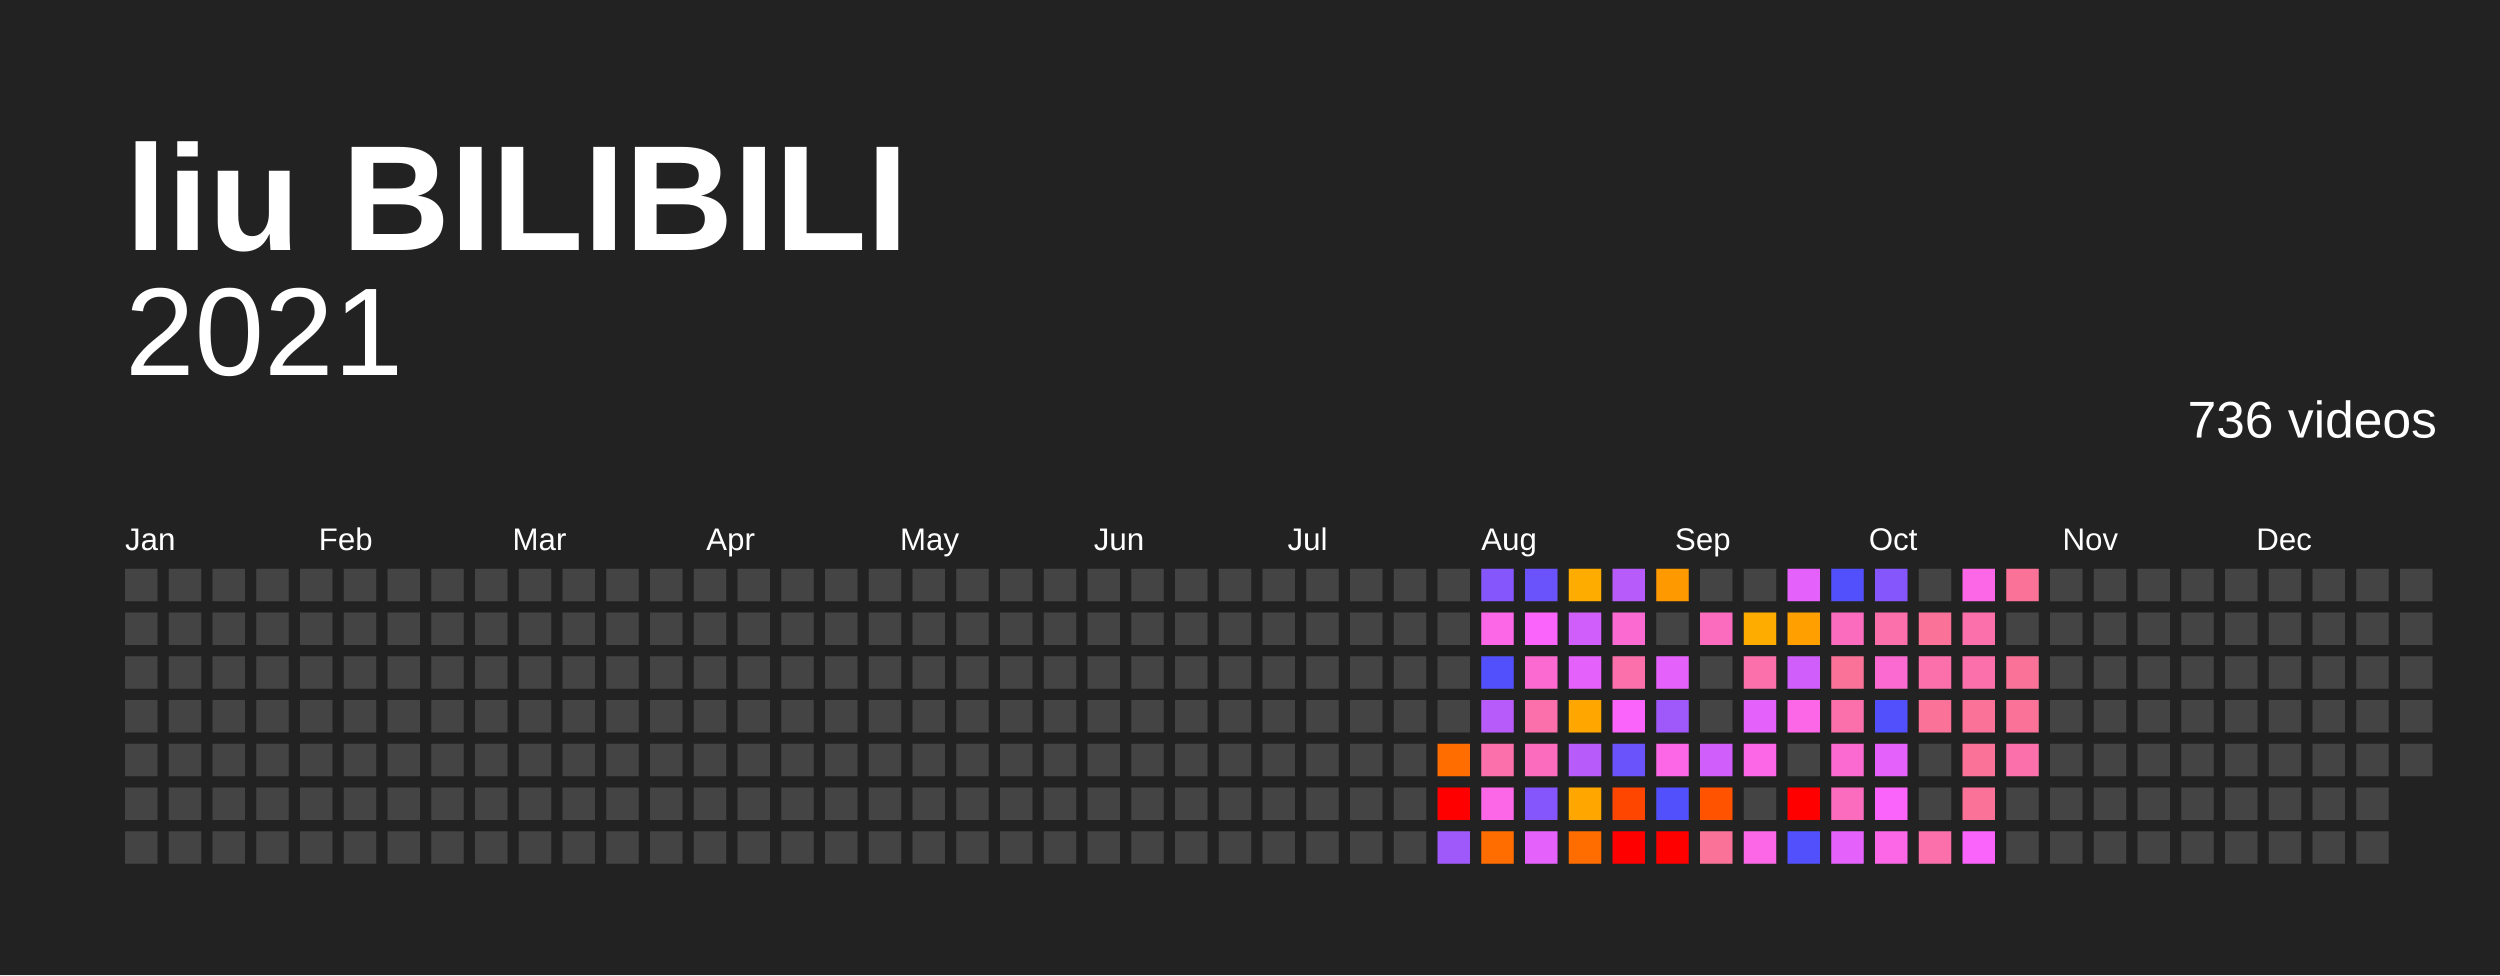
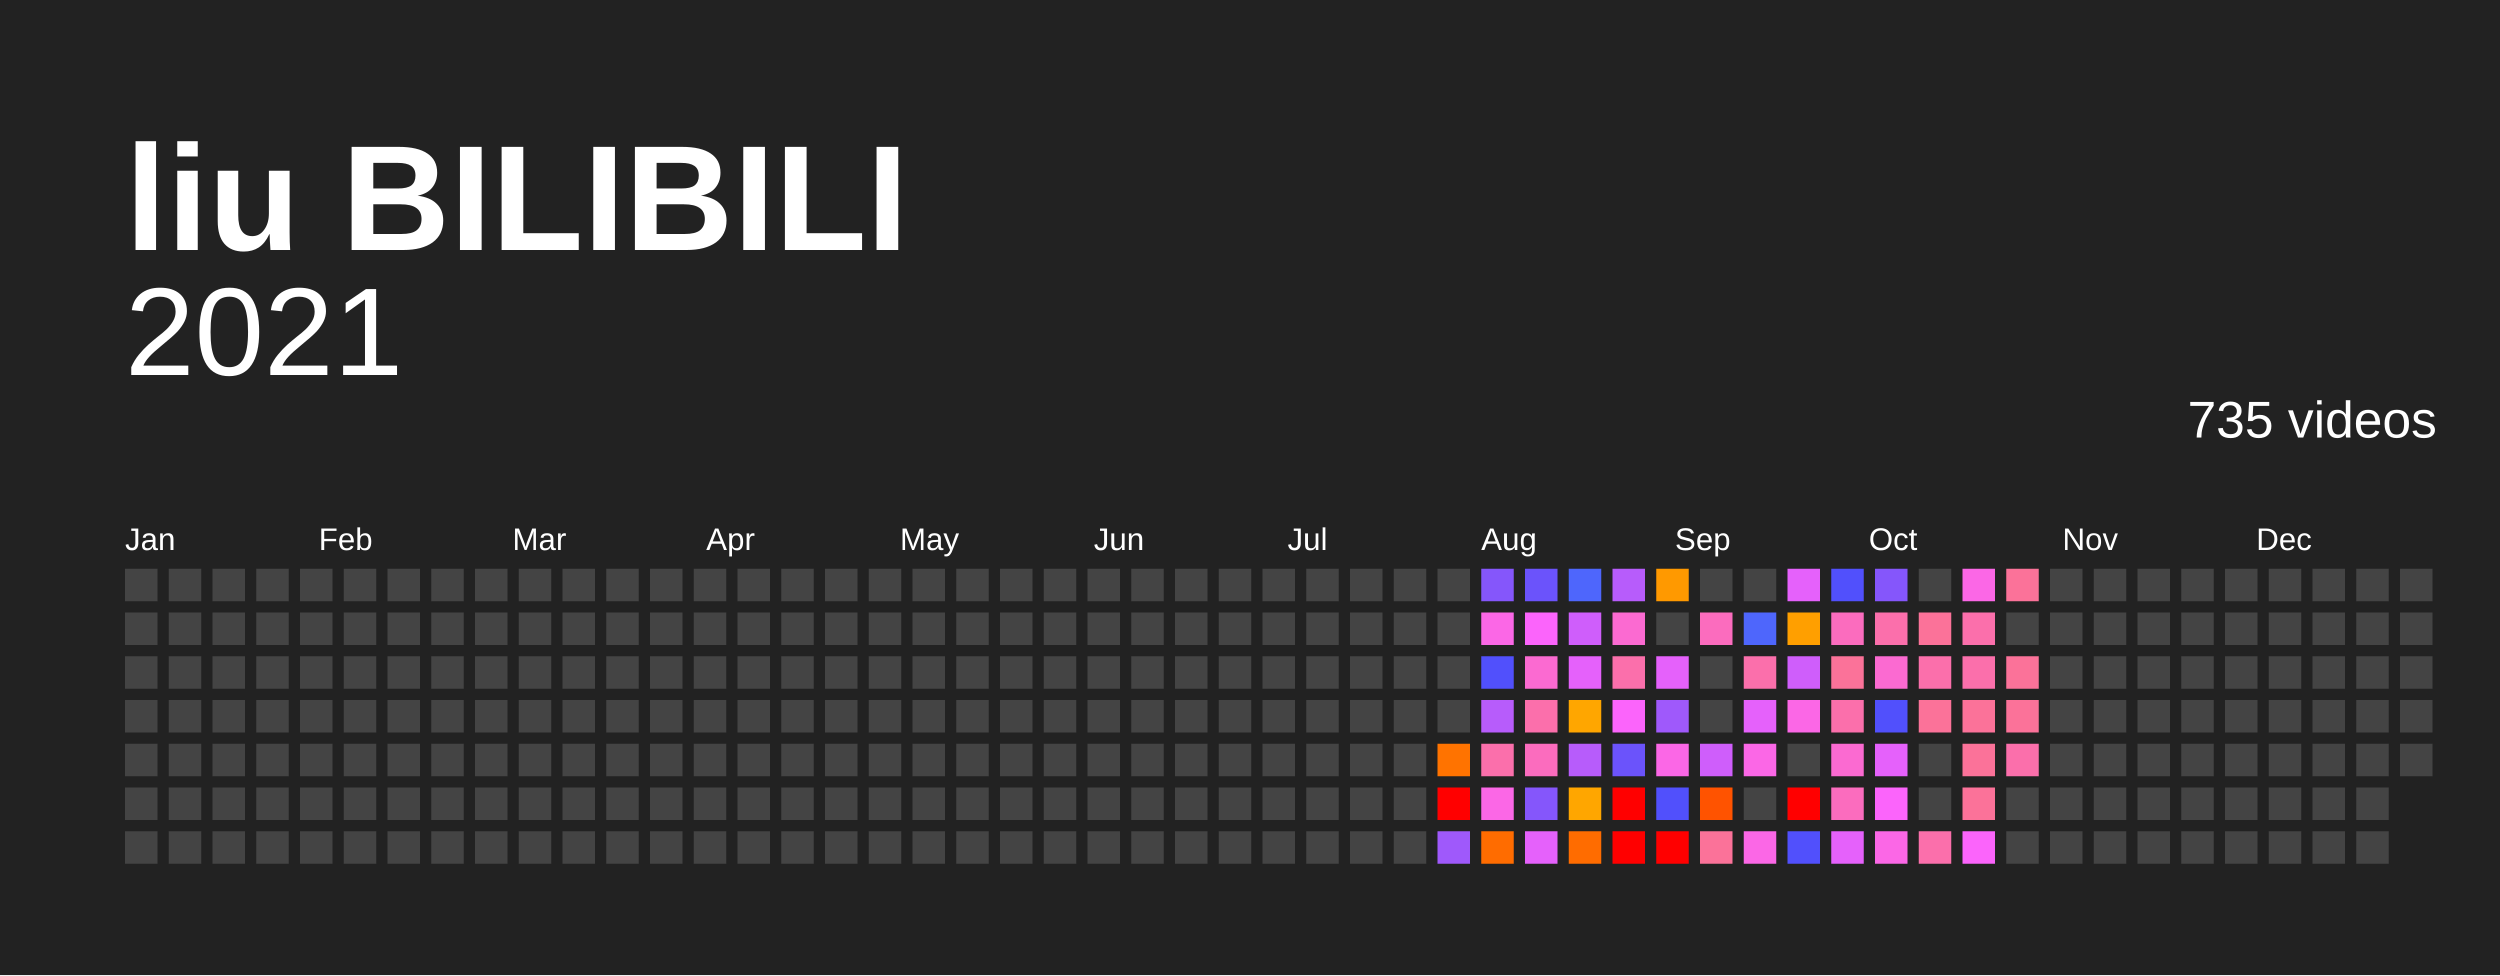
<svg xmlns="http://www.w3.org/2000/svg" baseProfile="full" height="78mm" version="1.1" viewBox="0,0,200,78" width="200mm">
  <defs />
  <rect fill="#222222" height="78" width="200" x="0" y="0" />
  <text fill="#FFFFFF" style="font-size:12px; font-family:Arial; font-weight:bold;" x="10" y="20">liu BILIBILI</text>
  <text alignment-baseline="hanging" fill="#FFFFFF" style="font-size:10.0px; font-family:Arial;" x="10" y="30">2021</text>
-   <text alignment-baseline="hanging" fill="#FFFFFF" style="font-size:4.125px; font-family:Arial;" x="175" y="35">736 videos</text>
+   <text alignment-baseline="hanging" fill="#FFFFFF" style="font-size:4.125px; font-family:Arial;" x="175" y="35">735 videos</text>
  <text fill="#FFFFFF" style="font-size:2.5px; font-family:Arial" x="10.0" y="44">Jan</text>
  <text fill="#FFFFFF" style="font-size:2.5px; font-family:Arial" x="25.5" y="44">Feb</text>
  <text fill="#FFFFFF" style="font-size:2.5px; font-family:Arial" x="41.0" y="44">Mar</text>
  <text fill="#FFFFFF" style="font-size:2.5px; font-family:Arial" x="56.5" y="44">Apr</text>
  <text fill="#FFFFFF" style="font-size:2.5px; font-family:Arial" x="72.0" y="44">May</text>
  <text fill="#FFFFFF" style="font-size:2.5px; font-family:Arial" x="87.5" y="44">Jun</text>
  <text fill="#FFFFFF" style="font-size:2.5px; font-family:Arial" x="103.0" y="44">Jul</text>
  <text fill="#FFFFFF" style="font-size:2.5px; font-family:Arial" x="118.5" y="44">Aug</text>
  <text fill="#FFFFFF" style="font-size:2.5px; font-family:Arial" x="134.0" y="44">Sep</text>
  <text fill="#FFFFFF" style="font-size:2.5px; font-family:Arial" x="149.5" y="44">Oct</text>
  <text fill="#FFFFFF" style="font-size:2.5px; font-family:Arial" x="165.0" y="44">Nov</text>
  <text fill="#FFFFFF" style="font-size:2.5px; font-family:Arial" x="180.5" y="44">Dec</text>
  <rect fill="#444444" height="2.6" width="2.6" x="10.0" y="45.5" />
  <rect fill="#444444" height="2.6" width="2.6" x="10.0" y="49.0" />
  <rect fill="#444444" height="2.6" width="2.6" x="10.0" y="52.5" />
  <rect fill="#444444" height="2.6" width="2.6" x="10.0" y="56.0" />
  <rect fill="#444444" height="2.6" width="2.6" x="10.0" y="59.5" />
  <rect fill="#444444" height="2.6" width="2.6" x="10.0" y="63.0" />
  <rect fill="#444444" height="2.6" width="2.6" x="10.0" y="66.5" />
  <rect fill="#444444" height="2.6" width="2.6" x="13.5" y="45.5" />
  <rect fill="#444444" height="2.6" width="2.6" x="13.5" y="49.0" />
  <rect fill="#444444" height="2.6" width="2.6" x="13.5" y="52.5" />
  <rect fill="#444444" height="2.6" width="2.6" x="13.5" y="56.0" />
  <rect fill="#444444" height="2.6" width="2.6" x="13.5" y="59.5" />
  <rect fill="#444444" height="2.6" width="2.6" x="13.5" y="63.0" />
  <rect fill="#444444" height="2.6" width="2.6" x="13.5" y="66.5" />
  <rect fill="#444444" height="2.6" width="2.6" x="17.0" y="45.5" />
  <rect fill="#444444" height="2.6" width="2.6" x="17.0" y="49.0" />
  <rect fill="#444444" height="2.6" width="2.6" x="17.0" y="52.5" />
  <rect fill="#444444" height="2.6" width="2.6" x="17.0" y="56.0" />
  <rect fill="#444444" height="2.6" width="2.6" x="17.0" y="59.5" />
  <rect fill="#444444" height="2.6" width="2.6" x="17.0" y="63.0" />
  <rect fill="#444444" height="2.6" width="2.6" x="17.0" y="66.5" />
  <rect fill="#444444" height="2.6" width="2.6" x="20.5" y="45.5" />
  <rect fill="#444444" height="2.6" width="2.6" x="20.5" y="49.0" />
  <rect fill="#444444" height="2.6" width="2.6" x="20.5" y="52.5" />
  <rect fill="#444444" height="2.6" width="2.6" x="20.5" y="56.0" />
  <rect fill="#444444" height="2.6" width="2.6" x="20.5" y="59.5" />
  <rect fill="#444444" height="2.6" width="2.6" x="20.5" y="63.0" />
  <rect fill="#444444" height="2.6" width="2.6" x="20.5" y="66.5" />
  <rect fill="#444444" height="2.6" width="2.6" x="24.0" y="45.5" />
  <rect fill="#444444" height="2.6" width="2.6" x="24.0" y="49.0" />
  <rect fill="#444444" height="2.6" width="2.6" x="24.0" y="52.5" />
  <rect fill="#444444" height="2.6" width="2.6" x="24.0" y="56.0" />
  <rect fill="#444444" height="2.6" width="2.6" x="24.0" y="59.5" />
  <rect fill="#444444" height="2.6" width="2.6" x="24.0" y="63.0" />
  <rect fill="#444444" height="2.6" width="2.6" x="24.0" y="66.5" />
  <rect fill="#444444" height="2.6" width="2.6" x="27.5" y="45.5" />
  <rect fill="#444444" height="2.6" width="2.6" x="27.5" y="49.0" />
  <rect fill="#444444" height="2.6" width="2.6" x="27.5" y="52.5" />
  <rect fill="#444444" height="2.6" width="2.6" x="27.5" y="56.0" />
  <rect fill="#444444" height="2.6" width="2.6" x="27.5" y="59.5" />
  <rect fill="#444444" height="2.6" width="2.6" x="27.5" y="63.0" />
  <rect fill="#444444" height="2.6" width="2.6" x="27.5" y="66.5" />
  <rect fill="#444444" height="2.6" width="2.6" x="31.0" y="45.5" />
  <rect fill="#444444" height="2.6" width="2.6" x="31.0" y="49.0" />
  <rect fill="#444444" height="2.6" width="2.6" x="31.0" y="52.5" />
  <rect fill="#444444" height="2.6" width="2.6" x="31.0" y="56.0" />
  <rect fill="#444444" height="2.6" width="2.6" x="31.0" y="59.5" />
  <rect fill="#444444" height="2.6" width="2.6" x="31.0" y="63.0" />
  <rect fill="#444444" height="2.6" width="2.6" x="31.0" y="66.5" />
  <rect fill="#444444" height="2.6" width="2.6" x="34.5" y="45.5" />
  <rect fill="#444444" height="2.6" width="2.6" x="34.5" y="49.0" />
  <rect fill="#444444" height="2.6" width="2.6" x="34.5" y="52.5" />
  <rect fill="#444444" height="2.6" width="2.6" x="34.5" y="56.0" />
  <rect fill="#444444" height="2.6" width="2.6" x="34.5" y="59.5" />
  <rect fill="#444444" height="2.6" width="2.6" x="34.5" y="63.0" />
  <rect fill="#444444" height="2.6" width="2.6" x="34.5" y="66.5" />
  <rect fill="#444444" height="2.6" width="2.6" x="38.0" y="45.5" />
  <rect fill="#444444" height="2.6" width="2.6" x="38.0" y="49.0" />
  <rect fill="#444444" height="2.6" width="2.6" x="38.0" y="52.5" />
  <rect fill="#444444" height="2.6" width="2.6" x="38.0" y="56.0" />
  <rect fill="#444444" height="2.6" width="2.6" x="38.0" y="59.5" />
  <rect fill="#444444" height="2.6" width="2.6" x="38.0" y="63.0" />
  <rect fill="#444444" height="2.6" width="2.6" x="38.0" y="66.5" />
  <rect fill="#444444" height="2.6" width="2.6" x="41.5" y="45.5" />
  <rect fill="#444444" height="2.6" width="2.6" x="41.5" y="49.0" />
  <rect fill="#444444" height="2.6" width="2.6" x="41.5" y="52.5" />
  <rect fill="#444444" height="2.6" width="2.6" x="41.5" y="56.0" />
  <rect fill="#444444" height="2.6" width="2.6" x="41.5" y="59.5" />
  <rect fill="#444444" height="2.6" width="2.6" x="41.5" y="63.0" />
  <rect fill="#444444" height="2.6" width="2.6" x="41.5" y="66.5" />
  <rect fill="#444444" height="2.6" width="2.6" x="45.0" y="45.5" />
  <rect fill="#444444" height="2.6" width="2.6" x="45.0" y="49.0" />
  <rect fill="#444444" height="2.6" width="2.6" x="45.0" y="52.5" />
  <rect fill="#444444" height="2.6" width="2.6" x="45.0" y="56.0" />
  <rect fill="#444444" height="2.6" width="2.6" x="45.0" y="59.5" />
  <rect fill="#444444" height="2.6" width="2.6" x="45.0" y="63.0" />
  <rect fill="#444444" height="2.6" width="2.6" x="45.0" y="66.5" />
  <rect fill="#444444" height="2.6" width="2.6" x="48.5" y="45.5" />
  <rect fill="#444444" height="2.6" width="2.6" x="48.5" y="49.0" />
  <rect fill="#444444" height="2.6" width="2.6" x="48.5" y="52.5" />
  <rect fill="#444444" height="2.6" width="2.6" x="48.5" y="56.0" />
  <rect fill="#444444" height="2.6" width="2.6" x="48.5" y="59.5" />
  <rect fill="#444444" height="2.6" width="2.6" x="48.5" y="63.0" />
  <rect fill="#444444" height="2.6" width="2.6" x="48.5" y="66.5" />
  <rect fill="#444444" height="2.6" width="2.6" x="52.0" y="45.5" />
  <rect fill="#444444" height="2.6" width="2.6" x="52.0" y="49.0" />
  <rect fill="#444444" height="2.6" width="2.6" x="52.0" y="52.5" />
  <rect fill="#444444" height="2.6" width="2.6" x="52.0" y="56.0" />
  <rect fill="#444444" height="2.6" width="2.6" x="52.0" y="59.5" />
  <rect fill="#444444" height="2.6" width="2.6" x="52.0" y="63.0" />
  <rect fill="#444444" height="2.6" width="2.6" x="52.0" y="66.5" />
  <rect fill="#444444" height="2.6" width="2.6" x="55.5" y="45.5" />
  <rect fill="#444444" height="2.6" width="2.6" x="55.5" y="49.0" />
  <rect fill="#444444" height="2.6" width="2.6" x="55.5" y="52.5" />
  <rect fill="#444444" height="2.6" width="2.6" x="55.5" y="56.0" />
  <rect fill="#444444" height="2.6" width="2.6" x="55.5" y="59.5" />
  <rect fill="#444444" height="2.6" width="2.6" x="55.5" y="63.0" />
  <rect fill="#444444" height="2.6" width="2.6" x="55.5" y="66.5" />
  <rect fill="#444444" height="2.6" width="2.6" x="59.0" y="45.5" />
  <rect fill="#444444" height="2.6" width="2.6" x="59.0" y="49.0" />
  <rect fill="#444444" height="2.6" width="2.6" x="59.0" y="52.5" />
  <rect fill="#444444" height="2.6" width="2.6" x="59.0" y="56.0" />
  <rect fill="#444444" height="2.6" width="2.6" x="59.0" y="59.5" />
  <rect fill="#444444" height="2.6" width="2.6" x="59.0" y="63.0" />
  <rect fill="#444444" height="2.6" width="2.6" x="59.0" y="66.5" />
  <rect fill="#444444" height="2.6" width="2.6" x="62.5" y="45.5" />
  <rect fill="#444444" height="2.6" width="2.6" x="62.5" y="49.0" />
  <rect fill="#444444" height="2.6" width="2.6" x="62.5" y="52.5" />
  <rect fill="#444444" height="2.6" width="2.6" x="62.5" y="56.0" />
  <rect fill="#444444" height="2.6" width="2.6" x="62.5" y="59.5" />
  <rect fill="#444444" height="2.6" width="2.6" x="62.5" y="63.0" />
  <rect fill="#444444" height="2.6" width="2.6" x="62.5" y="66.5" />
  <rect fill="#444444" height="2.6" width="2.6" x="66.0" y="45.5" />
  <rect fill="#444444" height="2.6" width="2.6" x="66.0" y="49.0" />
  <rect fill="#444444" height="2.6" width="2.6" x="66.0" y="52.5" />
  <rect fill="#444444" height="2.6" width="2.6" x="66.0" y="56.0" />
  <rect fill="#444444" height="2.6" width="2.6" x="66.0" y="59.5" />
  <rect fill="#444444" height="2.6" width="2.6" x="66.0" y="63.0" />
  <rect fill="#444444" height="2.6" width="2.6" x="66.0" y="66.5" />
  <rect fill="#444444" height="2.6" width="2.6" x="69.5" y="45.5" />
  <rect fill="#444444" height="2.6" width="2.6" x="69.5" y="49.0" />
  <rect fill="#444444" height="2.6" width="2.6" x="69.5" y="52.5" />
  <rect fill="#444444" height="2.6" width="2.6" x="69.5" y="56.0" />
  <rect fill="#444444" height="2.6" width="2.6" x="69.5" y="59.5" />
  <rect fill="#444444" height="2.6" width="2.6" x="69.5" y="63.0" />
  <rect fill="#444444" height="2.6" width="2.6" x="69.5" y="66.5" />
  <rect fill="#444444" height="2.6" width="2.6" x="73.0" y="45.5" />
  <rect fill="#444444" height="2.6" width="2.6" x="73.0" y="49.0" />
  <rect fill="#444444" height="2.6" width="2.6" x="73.0" y="52.5" />
  <rect fill="#444444" height="2.6" width="2.6" x="73.0" y="56.0" />
  <rect fill="#444444" height="2.6" width="2.6" x="73.0" y="59.5" />
  <rect fill="#444444" height="2.6" width="2.6" x="73.0" y="63.0" />
  <rect fill="#444444" height="2.6" width="2.6" x="73.0" y="66.5" />
  <rect fill="#444444" height="2.6" width="2.6" x="76.5" y="45.5" />
  <rect fill="#444444" height="2.6" width="2.6" x="76.5" y="49.0" />
  <rect fill="#444444" height="2.6" width="2.6" x="76.5" y="52.5" />
  <rect fill="#444444" height="2.6" width="2.6" x="76.5" y="56.0" />
  <rect fill="#444444" height="2.6" width="2.6" x="76.5" y="59.5" />
  <rect fill="#444444" height="2.6" width="2.6" x="76.5" y="63.0" />
  <rect fill="#444444" height="2.6" width="2.6" x="76.5" y="66.5" />
  <rect fill="#444444" height="2.6" width="2.6" x="80.0" y="45.5" />
  <rect fill="#444444" height="2.6" width="2.6" x="80.0" y="49.0" />
  <rect fill="#444444" height="2.6" width="2.6" x="80.0" y="52.5" />
  <rect fill="#444444" height="2.6" width="2.6" x="80.0" y="56.0" />
  <rect fill="#444444" height="2.6" width="2.6" x="80.0" y="59.5" />
  <rect fill="#444444" height="2.6" width="2.6" x="80.0" y="63.0" />
  <rect fill="#444444" height="2.6" width="2.6" x="80.0" y="66.5" />
  <rect fill="#444444" height="2.6" width="2.6" x="83.5" y="45.5" />
  <rect fill="#444444" height="2.6" width="2.6" x="83.5" y="49.0" />
  <rect fill="#444444" height="2.6" width="2.6" x="83.5" y="52.5" />
  <rect fill="#444444" height="2.6" width="2.6" x="83.5" y="56.0" />
  <rect fill="#444444" height="2.6" width="2.6" x="83.5" y="59.5" />
  <rect fill="#444444" height="2.6" width="2.6" x="83.5" y="63.0" />
  <rect fill="#444444" height="2.6" width="2.6" x="83.5" y="66.5" />
  <rect fill="#444444" height="2.6" width="2.6" x="87.0" y="45.5" />
  <rect fill="#444444" height="2.6" width="2.6" x="87.0" y="49.0" />
  <rect fill="#444444" height="2.6" width="2.6" x="87.0" y="52.5" />
  <rect fill="#444444" height="2.6" width="2.6" x="87.0" y="56.0" />
  <rect fill="#444444" height="2.6" width="2.6" x="87.0" y="59.5" />
  <rect fill="#444444" height="2.6" width="2.6" x="87.0" y="63.0" />
  <rect fill="#444444" height="2.6" width="2.6" x="87.0" y="66.5" />
  <rect fill="#444444" height="2.6" width="2.6" x="90.5" y="45.5" />
  <rect fill="#444444" height="2.6" width="2.6" x="90.5" y="49.0" />
  <rect fill="#444444" height="2.6" width="2.6" x="90.5" y="52.5" />
  <rect fill="#444444" height="2.6" width="2.6" x="90.5" y="56.0" />
  <rect fill="#444444" height="2.6" width="2.6" x="90.5" y="59.5" />
  <rect fill="#444444" height="2.6" width="2.6" x="90.5" y="63.0" />
  <rect fill="#444444" height="2.6" width="2.6" x="90.5" y="66.5" />
  <rect fill="#444444" height="2.6" width="2.6" x="94.0" y="45.5" />
  <rect fill="#444444" height="2.6" width="2.6" x="94.0" y="49.0" />
  <rect fill="#444444" height="2.6" width="2.6" x="94.0" y="52.5" />
  <rect fill="#444444" height="2.6" width="2.6" x="94.0" y="56.0" />
  <rect fill="#444444" height="2.6" width="2.6" x="94.0" y="59.5" />
  <rect fill="#444444" height="2.6" width="2.6" x="94.0" y="63.0" />
  <rect fill="#444444" height="2.6" width="2.6" x="94.0" y="66.5" />
  <rect fill="#444444" height="2.6" width="2.6" x="97.5" y="45.5" />
  <rect fill="#444444" height="2.6" width="2.6" x="97.5" y="49.0" />
  <rect fill="#444444" height="2.6" width="2.6" x="97.5" y="52.5" />
  <rect fill="#444444" height="2.6" width="2.6" x="97.5" y="56.0" />
  <rect fill="#444444" height="2.6" width="2.6" x="97.5" y="59.5" />
  <rect fill="#444444" height="2.6" width="2.6" x="97.5" y="63.0" />
  <rect fill="#444444" height="2.6" width="2.6" x="97.5" y="66.5" />
  <rect fill="#444444" height="2.6" width="2.6" x="101.0" y="45.5" />
  <rect fill="#444444" height="2.6" width="2.6" x="101.0" y="49.0" />
  <rect fill="#444444" height="2.6" width="2.6" x="101.0" y="52.5" />
  <rect fill="#444444" height="2.6" width="2.6" x="101.0" y="56.0" />
  <rect fill="#444444" height="2.6" width="2.6" x="101.0" y="59.5" />
  <rect fill="#444444" height="2.6" width="2.6" x="101.0" y="63.0" />
  <rect fill="#444444" height="2.6" width="2.6" x="101.0" y="66.5" />
  <rect fill="#444444" height="2.6" width="2.6" x="104.5" y="45.5" />
  <rect fill="#444444" height="2.6" width="2.6" x="104.5" y="49.0" />
  <rect fill="#444444" height="2.6" width="2.6" x="104.5" y="52.5" />
  <rect fill="#444444" height="2.6" width="2.6" x="104.5" y="56.0" />
  <rect fill="#444444" height="2.6" width="2.6" x="104.5" y="59.5" />
  <rect fill="#444444" height="2.6" width="2.6" x="104.5" y="63.0" />
  <rect fill="#444444" height="2.6" width="2.6" x="104.5" y="66.5" />
  <rect fill="#444444" height="2.6" width="2.6" x="108.0" y="45.5" />
  <rect fill="#444444" height="2.6" width="2.6" x="108.0" y="49.0" />
  <rect fill="#444444" height="2.6" width="2.6" x="108.0" y="52.5" />
  <rect fill="#444444" height="2.6" width="2.6" x="108.0" y="56.0" />
  <rect fill="#444444" height="2.6" width="2.6" x="108.0" y="59.5" />
  <rect fill="#444444" height="2.6" width="2.6" x="108.0" y="63.0" />
  <rect fill="#444444" height="2.6" width="2.6" x="108.0" y="66.5" />
  <rect fill="#444444" height="2.6" width="2.6" x="111.5" y="45.5" />
  <rect fill="#444444" height="2.6" width="2.6" x="111.5" y="49.0" />
  <rect fill="#444444" height="2.6" width="2.6" x="111.5" y="52.5" />
  <rect fill="#444444" height="2.6" width="2.6" x="111.5" y="56.0" />
  <rect fill="#444444" height="2.6" width="2.6" x="111.5" y="59.5" />
  <rect fill="#444444" height="2.6" width="2.6" x="111.5" y="63.0" />
  <rect fill="#444444" height="2.6" width="2.6" x="111.5" y="66.5" />
  <rect fill="#444444" height="2.6" width="2.6" x="115.0" y="45.5" />
  <rect fill="#444444" height="2.6" width="2.6" x="115.0" y="49.0" />
  <rect fill="#444444" height="2.6" width="2.6" x="115.0" y="52.5" />
  <rect fill="#444444" height="2.6" width="2.6" x="115.0" y="56.0" />
-   <rect fill="#ff6c00" height="2.6" width="2.6" x="115.0" y="59.5" />
+   <rect fill="#ff7300" height="2.6" width="2.6" x="115.0" y="59.5" />
  <rect fill="red" height="2.6" width="2.6" x="115.0" y="63.0" />
  <rect fill="#9f59fb" height="2.6" width="2.6" x="115.0" y="66.5" />
  <rect fill="#8556fb" height="2.6" width="2.6" x="118.5" y="45.5" />
  <rect fill="#fb67e6" height="2.6" width="2.6" x="118.5" y="49.0" />
  <rect fill="#5150fc" height="2.6" width="2.6" x="118.5" y="52.5" />
  <rect fill="#b75cfb" height="2.6" width="2.6" x="118.5" y="56.0" />
  <rect fill="#fb6fab" height="2.6" width="2.6" x="118.5" y="59.5" />
  <rect fill="#fb67e6" height="2.6" width="2.6" x="118.5" y="63.0" />
  <rect fill="#ff6c00" height="2.6" width="2.6" x="118.5" y="66.5" />
  <rect fill="#6b53fb" height="2.6" width="2.6" x="122.0" y="45.5" />
  <rect fill="#fb64fb" height="2.6" width="2.6" x="122.0" y="49.0" />
  <rect fill="#fb6ad1" height="2.6" width="2.6" x="122.0" y="52.5" />
  <rect fill="#fb6fab" height="2.6" width="2.6" x="122.0" y="56.0" />
  <rect fill="#fb6cbe" height="2.6" width="2.6" x="122.0" y="59.5" />
  <rect fill="#8556fb" height="2.6" width="2.6" x="122.0" y="63.0" />
  <rect fill="#e561fb" height="2.6" width="2.6" x="122.0" y="66.5" />
-   <rect fill="#ffac00" height="2.6" width="2.6" x="125.5" y="45.5" />
+   <rect fill="#4e66fc" height="2.6" width="2.6" x="125.5" y="45.5" />
  <rect fill="#cf5efb" height="2.6" width="2.6" x="125.5" y="49.0" />
  <rect fill="#e561fb" height="2.6" width="2.6" x="125.5" y="52.5" />
  <rect fill="#ffa600" height="2.6" width="2.6" x="125.5" y="56.0" />
  <rect fill="#b75cfb" height="2.6" width="2.6" x="125.5" y="59.5" />
  <rect fill="#ffa600" height="2.6" width="2.6" x="125.5" y="63.0" />
  <rect fill="#ff6c00" height="2.6" width="2.6" x="125.5" y="66.5" />
  <rect fill="#b75cfb" height="2.6" width="2.6" x="129.0" y="45.5" />
  <rect fill="#fb6ad1" height="2.6" width="2.6" x="129.0" y="49.0" />
  <rect fill="#fb6fab" height="2.6" width="2.6" x="129.0" y="52.5" />
  <rect fill="#fb64fb" height="2.6" width="2.6" x="129.0" y="56.0" />
  <rect fill="#6b53fb" height="2.6" width="2.6" x="129.0" y="59.5" />
-   <rect fill="#ff4600" height="2.6" width="2.6" x="129.0" y="63.0" />
+   <rect fill="red" height="2.6" width="2.6" x="129.0" y="63.0" />
  <rect fill="red" height="2.6" width="2.6" x="129.0" y="66.5" />
  <rect fill="#ff9900" height="2.6" width="2.6" x="132.5" y="45.5" />
  <rect fill="#444444" height="2.6" width="2.6" x="132.5" y="49.0" />
  <rect fill="#e561fb" height="2.6" width="2.6" x="132.5" y="52.5" />
  <rect fill="#9f59fb" height="2.6" width="2.6" x="132.5" y="56.0" />
  <rect fill="#fb67e6" height="2.6" width="2.6" x="132.5" y="59.5" />
  <rect fill="#5150fc" height="2.6" width="2.6" x="132.5" y="63.0" />
  <rect fill="red" height="2.6" width="2.6" x="132.5" y="66.5" />
  <rect fill="#444444" height="2.6" width="2.6" x="136.0" y="45.5" />
  <rect fill="#fb6cbe" height="2.6" width="2.6" x="136.0" y="49.0" />
  <rect fill="#444444" height="2.6" width="2.6" x="136.0" y="52.5" />
  <rect fill="#444444" height="2.6" width="2.6" x="136.0" y="56.0" />
  <rect fill="#cf5efb" height="2.6" width="2.6" x="136.0" y="59.5" />
  <rect fill="#ff5300" height="2.6" width="2.6" x="136.0" y="63.0" />
  <rect fill="#fb7299" height="2.6" width="2.6" x="136.0" y="66.5" />
  <rect fill="#444444" height="2.6" width="2.6" x="139.5" y="45.5" />
-   <rect fill="#ffac00" height="2.6" width="2.6" x="139.5" y="49.0" />
+   <rect fill="#4e66fc" height="2.6" width="2.6" x="139.5" y="49.0" />
  <rect fill="#fb6fab" height="2.6" width="2.6" x="139.5" y="52.5" />
  <rect fill="#e561fb" height="2.6" width="2.6" x="139.5" y="56.0" />
  <rect fill="#fb67e6" height="2.6" width="2.6" x="139.5" y="59.5" />
  <rect fill="#444444" height="2.6" width="2.6" x="139.5" y="63.0" />
  <rect fill="#fb67e6" height="2.6" width="2.6" x="139.5" y="66.5" />
  <rect fill="#e561fb" height="2.6" width="2.6" x="143.0" y="45.5" />
  <rect fill="#ff9f00" height="2.6" width="2.6" x="143.0" y="49.0" />
  <rect fill="#cf5efb" height="2.6" width="2.6" x="143.0" y="52.5" />
  <rect fill="#fb67e6" height="2.6" width="2.6" x="143.0" y="56.0" />
  <rect fill="#444444" height="2.6" width="2.6" x="143.0" y="59.5" />
  <rect fill="red" height="2.6" width="2.6" x="143.0" y="63.0" />
  <rect fill="#5150fc" height="2.6" width="2.6" x="143.0" y="66.5" />
  <rect fill="#5150fc" height="2.6" width="2.6" x="146.5" y="45.5" />
  <rect fill="#fb6cbe" height="2.6" width="2.6" x="146.5" y="49.0" />
  <rect fill="#fb7299" height="2.6" width="2.6" x="146.5" y="52.5" />
  <rect fill="#fb6fab" height="2.6" width="2.6" x="146.5" y="56.0" />
  <rect fill="#fb6ad1" height="2.6" width="2.6" x="146.5" y="59.5" />
  <rect fill="#fb6cbe" height="2.6" width="2.6" x="146.5" y="63.0" />
  <rect fill="#e561fb" height="2.6" width="2.6" x="146.5" y="66.5" />
  <rect fill="#8556fb" height="2.6" width="2.6" x="150.0" y="45.5" />
  <rect fill="#fb6fab" height="2.6" width="2.6" x="150.0" y="49.0" />
  <rect fill="#fb6ad1" height="2.6" width="2.6" x="150.0" y="52.5" />
  <rect fill="#5150fc" height="2.6" width="2.6" x="150.0" y="56.0" />
  <rect fill="#e561fb" height="2.6" width="2.6" x="150.0" y="59.5" />
  <rect fill="#fb64fb" height="2.6" width="2.6" x="150.0" y="63.0" />
  <rect fill="#fb67e6" height="2.6" width="2.6" x="150.0" y="66.5" />
  <rect fill="#444444" height="2.6" width="2.6" x="153.5" y="45.5" />
  <rect fill="#fb7299" height="2.6" width="2.6" x="153.5" y="49.0" />
  <rect fill="#fb6fab" height="2.6" width="2.6" x="153.5" y="52.5" />
  <rect fill="#fb7299" height="2.6" width="2.6" x="153.5" y="56.0" />
  <rect fill="#444444" height="2.6" width="2.6" x="153.5" y="59.5" />
  <rect fill="#444444" height="2.6" width="2.6" x="153.5" y="63.0" />
  <rect fill="#fb6fab" height="2.6" width="2.6" x="153.5" y="66.5" />
  <rect fill="#fb67e6" height="2.6" width="2.6" x="157.0" y="45.5" />
  <rect fill="#fb6fab" height="2.6" width="2.6" x="157.0" y="49.0" />
  <rect fill="#fb6fab" height="2.6" width="2.6" x="157.0" y="52.5" />
  <rect fill="#fb7299" height="2.6" width="2.6" x="157.0" y="56.0" />
  <rect fill="#fb7299" height="2.6" width="2.6" x="157.0" y="59.5" />
  <rect fill="#fb7299" height="2.6" width="2.6" x="157.0" y="63.0" />
  <rect fill="#fb64fb" height="2.6" width="2.6" x="157.0" y="66.5" />
  <rect fill="#fb7299" height="2.6" width="2.6" x="160.5" y="45.5" />
  <rect fill="#444444" height="2.6" width="2.6" x="160.5" y="49.0" />
  <rect fill="#fb7299" height="2.6" width="2.6" x="160.5" y="52.5" />
  <rect fill="#fb7299" height="2.6" width="2.6" x="160.5" y="56.0" />
  <rect fill="#fb6fab" height="2.6" width="2.6" x="160.5" y="59.5" />
  <rect fill="#444444" height="2.6" width="2.6" x="160.5" y="63.0" />
  <rect fill="#444444" height="2.6" width="2.6" x="160.5" y="66.5" />
  <rect fill="#444444" height="2.6" width="2.6" x="164.0" y="45.5" />
  <rect fill="#444444" height="2.6" width="2.6" x="164.0" y="49.0" />
  <rect fill="#444444" height="2.6" width="2.6" x="164.0" y="52.5" />
  <rect fill="#444444" height="2.6" width="2.6" x="164.0" y="56.0" />
  <rect fill="#444444" height="2.6" width="2.6" x="164.0" y="59.5" />
  <rect fill="#444444" height="2.6" width="2.6" x="164.0" y="63.0" />
  <rect fill="#444444" height="2.6" width="2.6" x="164.0" y="66.5" />
  <rect fill="#444444" height="2.6" width="2.6" x="167.5" y="45.5" />
  <rect fill="#444444" height="2.6" width="2.6" x="167.5" y="49.0" />
  <rect fill="#444444" height="2.6" width="2.6" x="167.5" y="52.5" />
  <rect fill="#444444" height="2.6" width="2.6" x="167.5" y="56.0" />
  <rect fill="#444444" height="2.6" width="2.6" x="167.5" y="59.5" />
  <rect fill="#444444" height="2.6" width="2.6" x="167.5" y="63.0" />
  <rect fill="#444444" height="2.6" width="2.6" x="167.5" y="66.5" />
  <rect fill="#444444" height="2.6" width="2.6" x="171.0" y="45.5" />
  <rect fill="#444444" height="2.6" width="2.6" x="171.0" y="49.0" />
  <rect fill="#444444" height="2.6" width="2.6" x="171.0" y="52.5" />
  <rect fill="#444444" height="2.6" width="2.6" x="171.0" y="56.0" />
  <rect fill="#444444" height="2.6" width="2.6" x="171.0" y="59.5" />
  <rect fill="#444444" height="2.6" width="2.6" x="171.0" y="63.0" />
  <rect fill="#444444" height="2.6" width="2.6" x="171.0" y="66.5" />
  <rect fill="#444444" height="2.6" width="2.6" x="174.5" y="45.5" />
  <rect fill="#444444" height="2.6" width="2.6" x="174.5" y="49.0" />
  <rect fill="#444444" height="2.6" width="2.6" x="174.5" y="52.5" />
  <rect fill="#444444" height="2.6" width="2.6" x="174.5" y="56.0" />
  <rect fill="#444444" height="2.6" width="2.6" x="174.5" y="59.5" />
  <rect fill="#444444" height="2.6" width="2.6" x="174.5" y="63.0" />
  <rect fill="#444444" height="2.6" width="2.6" x="174.5" y="66.5" />
  <rect fill="#444444" height="2.6" width="2.6" x="178.0" y="45.5" />
  <rect fill="#444444" height="2.6" width="2.6" x="178.0" y="49.0" />
  <rect fill="#444444" height="2.6" width="2.6" x="178.0" y="52.5" />
  <rect fill="#444444" height="2.6" width="2.6" x="178.0" y="56.0" />
  <rect fill="#444444" height="2.6" width="2.6" x="178.0" y="59.5" />
  <rect fill="#444444" height="2.6" width="2.6" x="178.0" y="63.0" />
  <rect fill="#444444" height="2.6" width="2.6" x="178.0" y="66.5" />
  <rect fill="#444444" height="2.6" width="2.6" x="181.5" y="45.5" />
  <rect fill="#444444" height="2.6" width="2.6" x="181.5" y="49.0" />
  <rect fill="#444444" height="2.6" width="2.6" x="181.5" y="52.5" />
  <rect fill="#444444" height="2.6" width="2.6" x="181.5" y="56.0" />
  <rect fill="#444444" height="2.6" width="2.6" x="181.5" y="59.5" />
  <rect fill="#444444" height="2.6" width="2.6" x="181.5" y="63.0" />
  <rect fill="#444444" height="2.6" width="2.6" x="181.5" y="66.5" />
  <rect fill="#444444" height="2.6" width="2.6" x="185.0" y="45.5" />
  <rect fill="#444444" height="2.6" width="2.6" x="185.0" y="49.0" />
  <rect fill="#444444" height="2.6" width="2.6" x="185.0" y="52.5" />
  <rect fill="#444444" height="2.6" width="2.6" x="185.0" y="56.0" />
  <rect fill="#444444" height="2.6" width="2.6" x="185.0" y="59.5" />
  <rect fill="#444444" height="2.6" width="2.6" x="185.0" y="63.0" />
  <rect fill="#444444" height="2.6" width="2.6" x="185.0" y="66.5" />
  <rect fill="#444444" height="2.6" width="2.6" x="188.5" y="45.5" />
  <rect fill="#444444" height="2.6" width="2.6" x="188.5" y="49.0" />
  <rect fill="#444444" height="2.6" width="2.6" x="188.5" y="52.5" />
  <rect fill="#444444" height="2.6" width="2.6" x="188.5" y="56.0" />
  <rect fill="#444444" height="2.6" width="2.6" x="188.5" y="59.5" />
  <rect fill="#444444" height="2.6" width="2.6" x="188.5" y="63.0" />
  <rect fill="#444444" height="2.6" width="2.6" x="188.5" y="66.5" />
  <rect fill="#444444" height="2.6" width="2.6" x="192.0" y="45.5" />
  <rect fill="#444444" height="2.6" width="2.6" x="192.0" y="49.0" />
  <rect fill="#444444" height="2.6" width="2.6" x="192.0" y="52.5" />
  <rect fill="#444444" height="2.6" width="2.6" x="192.0" y="56.0" />
  <rect fill="#444444" height="2.6" width="2.6" x="192.0" y="59.5" />
</svg>
